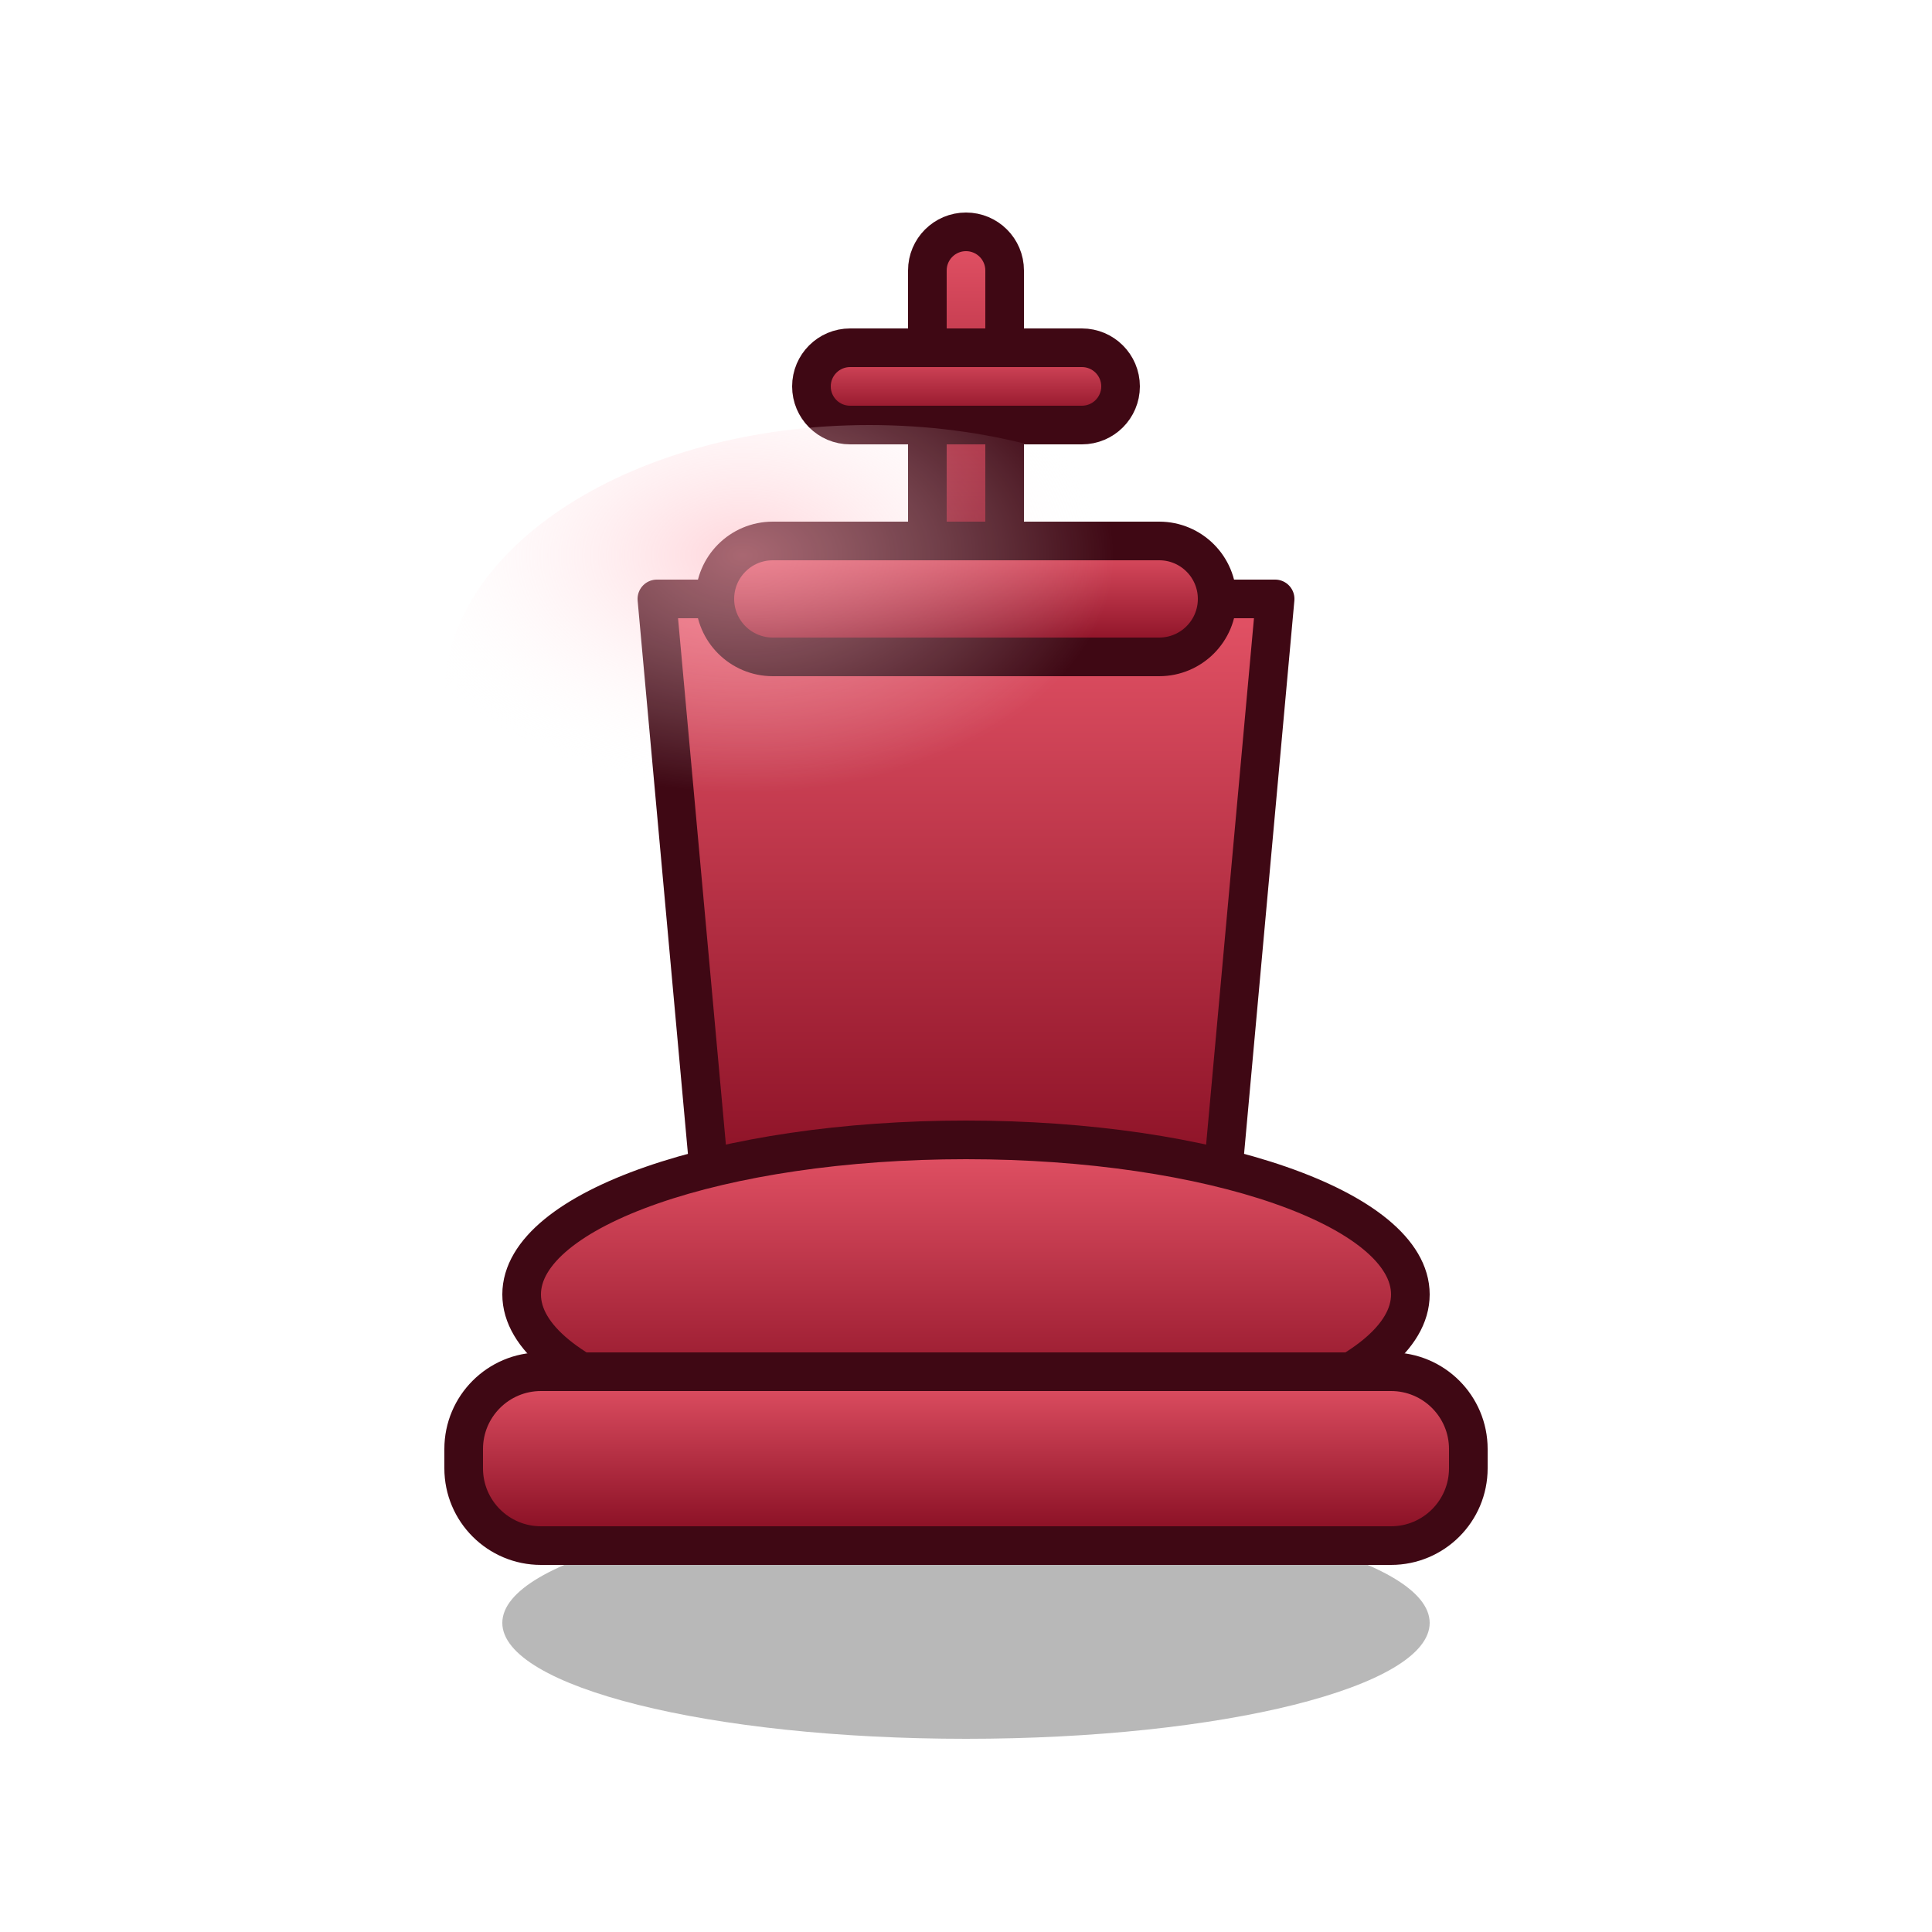
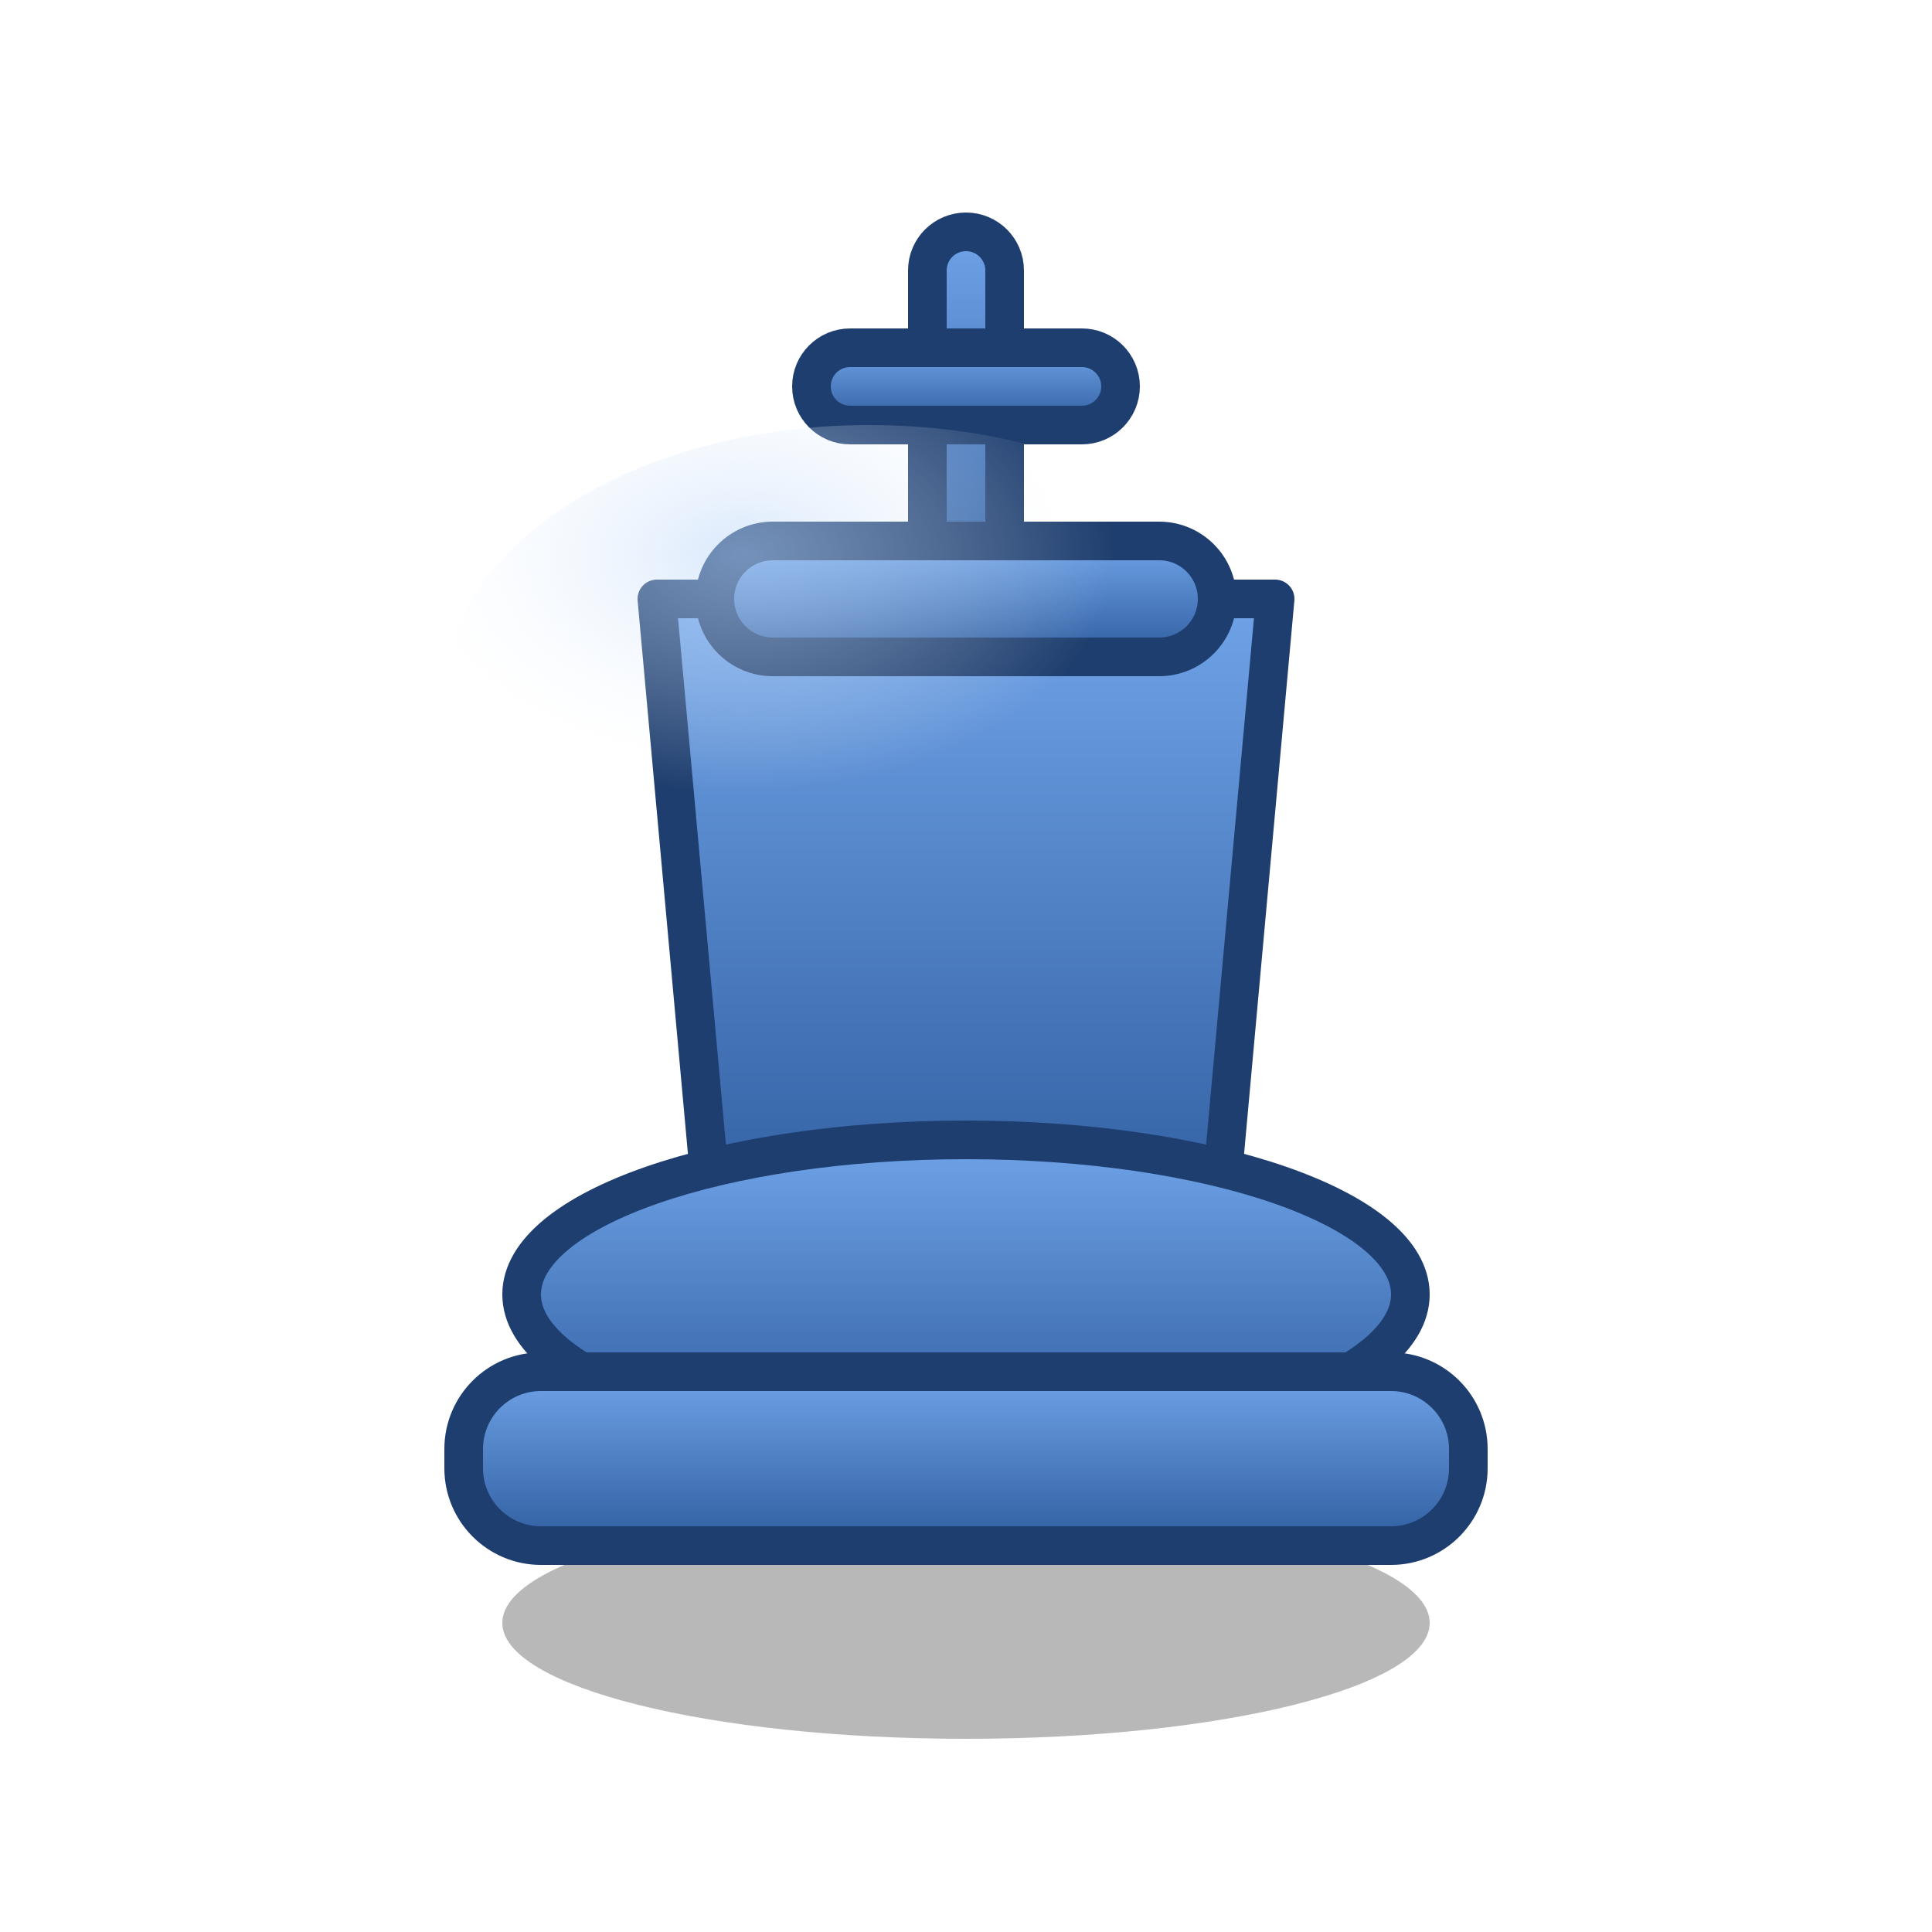
<svg xmlns="http://www.w3.org/2000/svg" viewBox="0 0 100 100" role="img" aria-label="OxbridgeRed k">
  <defs>
    <linearGradient id="g" x1="0" y1="0" x2="0" y2="1">
-       <stop offset="0%" stop-color="#e45366" />
-       <stop offset="100%" stop-color="#820a1f" />
+       <stop offset="0%" stop-color="#6FA3E8" />
+       <stop offset="100%" stop-color="#2F5D9F" />
    </linearGradient>
    <radialGradient id="h" cx="35%" cy="24%" r="44%">
-       <stop offset="0%" stop-color="rgba(255,180,190,0.55)" />
+       <stop offset="0%" stop-color="rgba(186,214,249,0.55)" />
      <stop offset="100%" stop-color="rgba(255,255,255,0)" />
    </radialGradient>
  </defs>
  <ellipse cx="50" cy="84" rx="24" ry="6" fill="rgba(0,0,0,0.28)" />
-   <g fill="url(#g)" stroke="#3f0814" stroke-width="2" stroke-linejoin="round" stroke-linecap="round">
+   <g fill="url(#g)" stroke="#1E3E6F" stroke-width="2" stroke-linejoin="round" stroke-linecap="round">
    <rect x="48" y="12" width="4" height="18" rx="2" />
    <rect x="42" y="18" width="16" height="4" rx="2" />
    <path d="M34 31h32l-3 33H37z" />
    <rect x="37" y="28" width="26" height="6" rx="3" />
    <ellipse cx="50" cy="67" rx="23" ry="8" />
    <rect x="24" y="71" width="52" height="9" rx="4" />
  </g>
  <ellipse cx="45" cy="36" rx="22" ry="14" fill="url(#h)" />
</svg>
